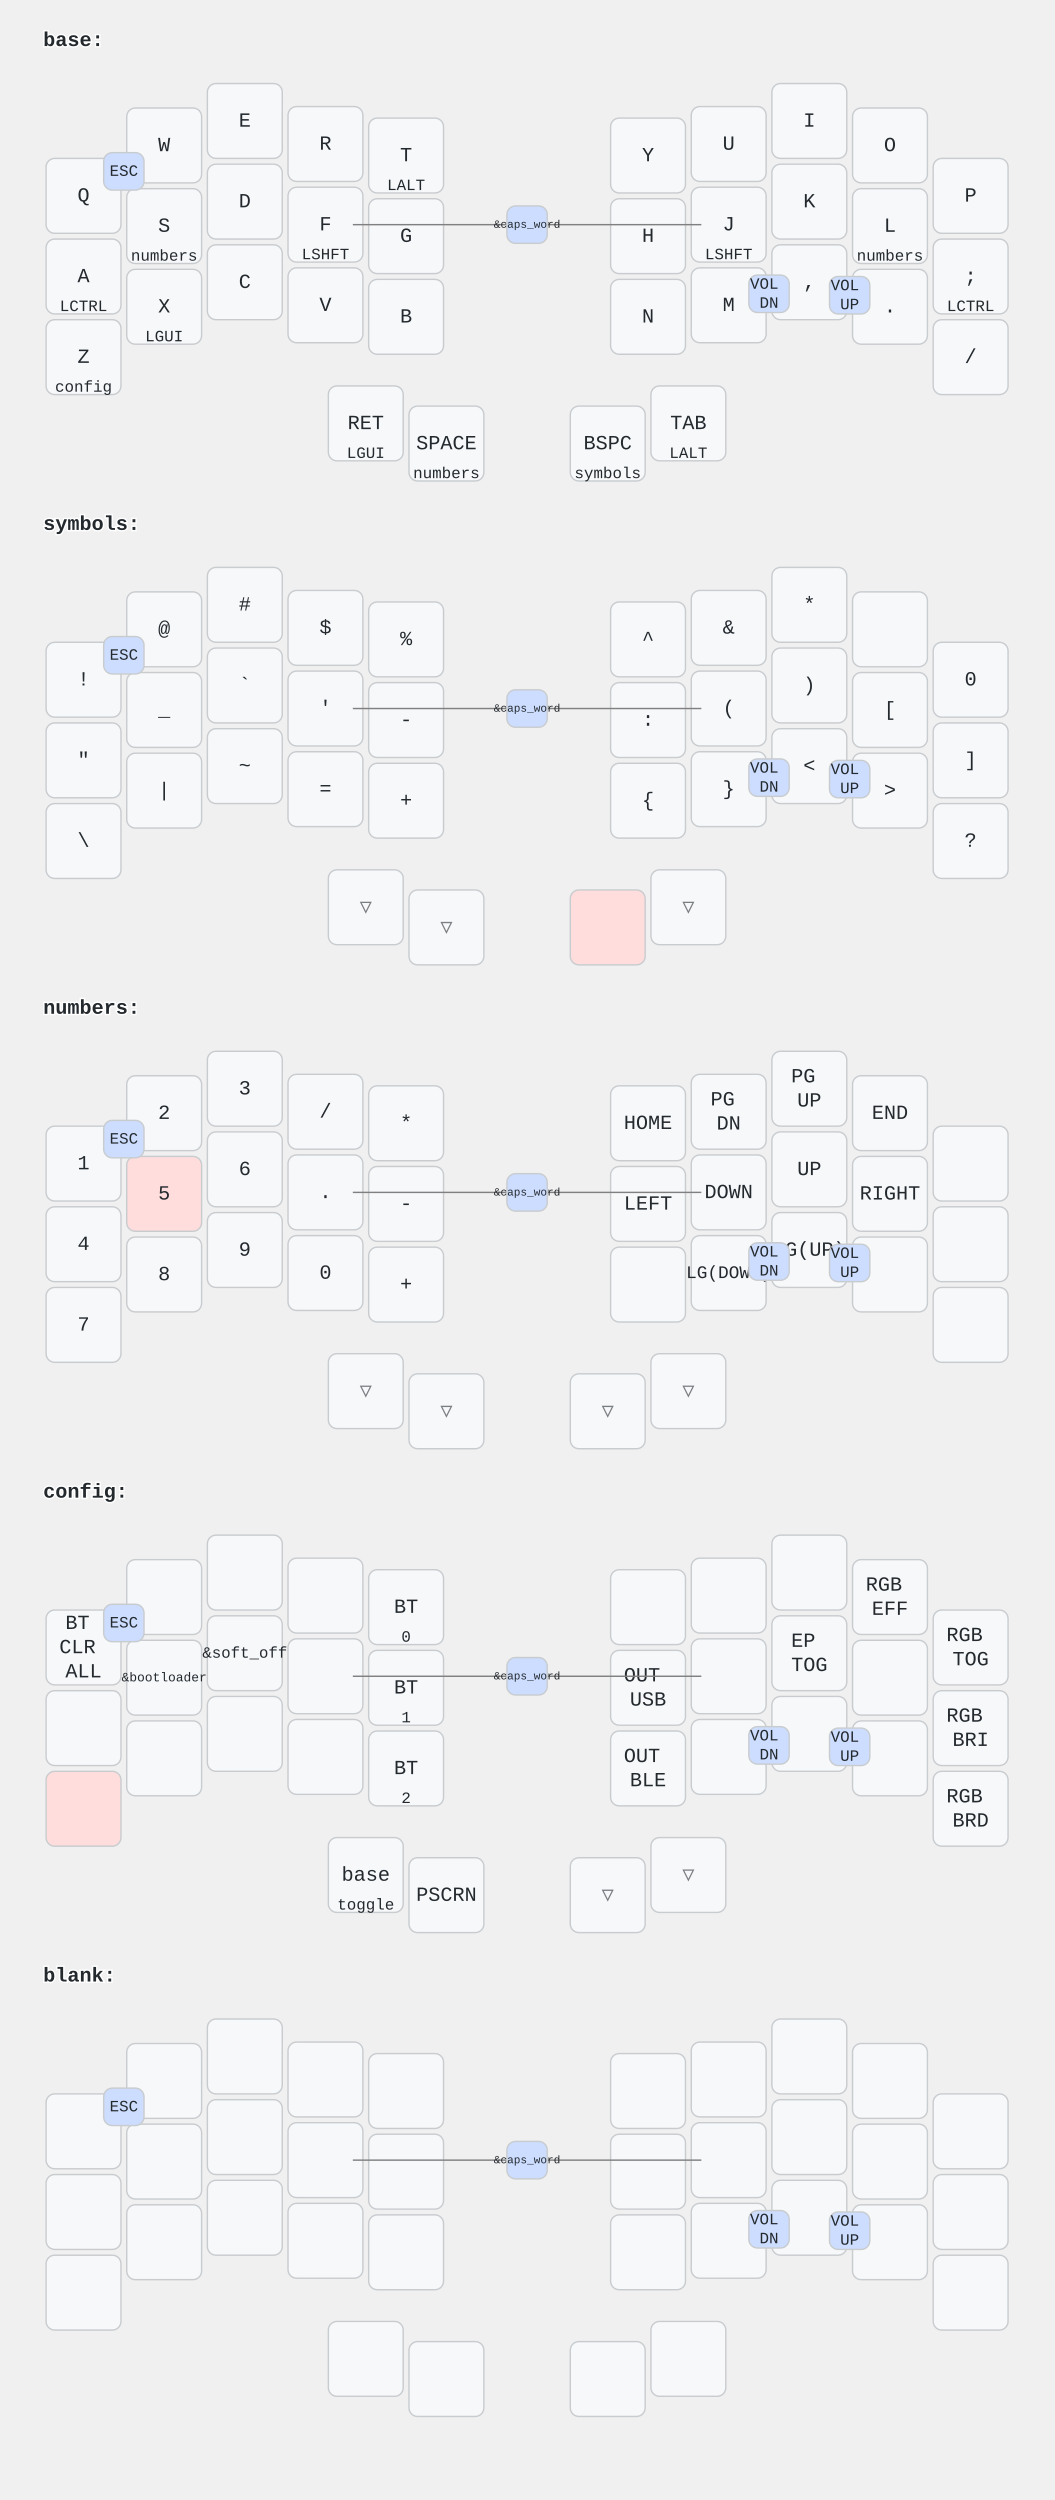
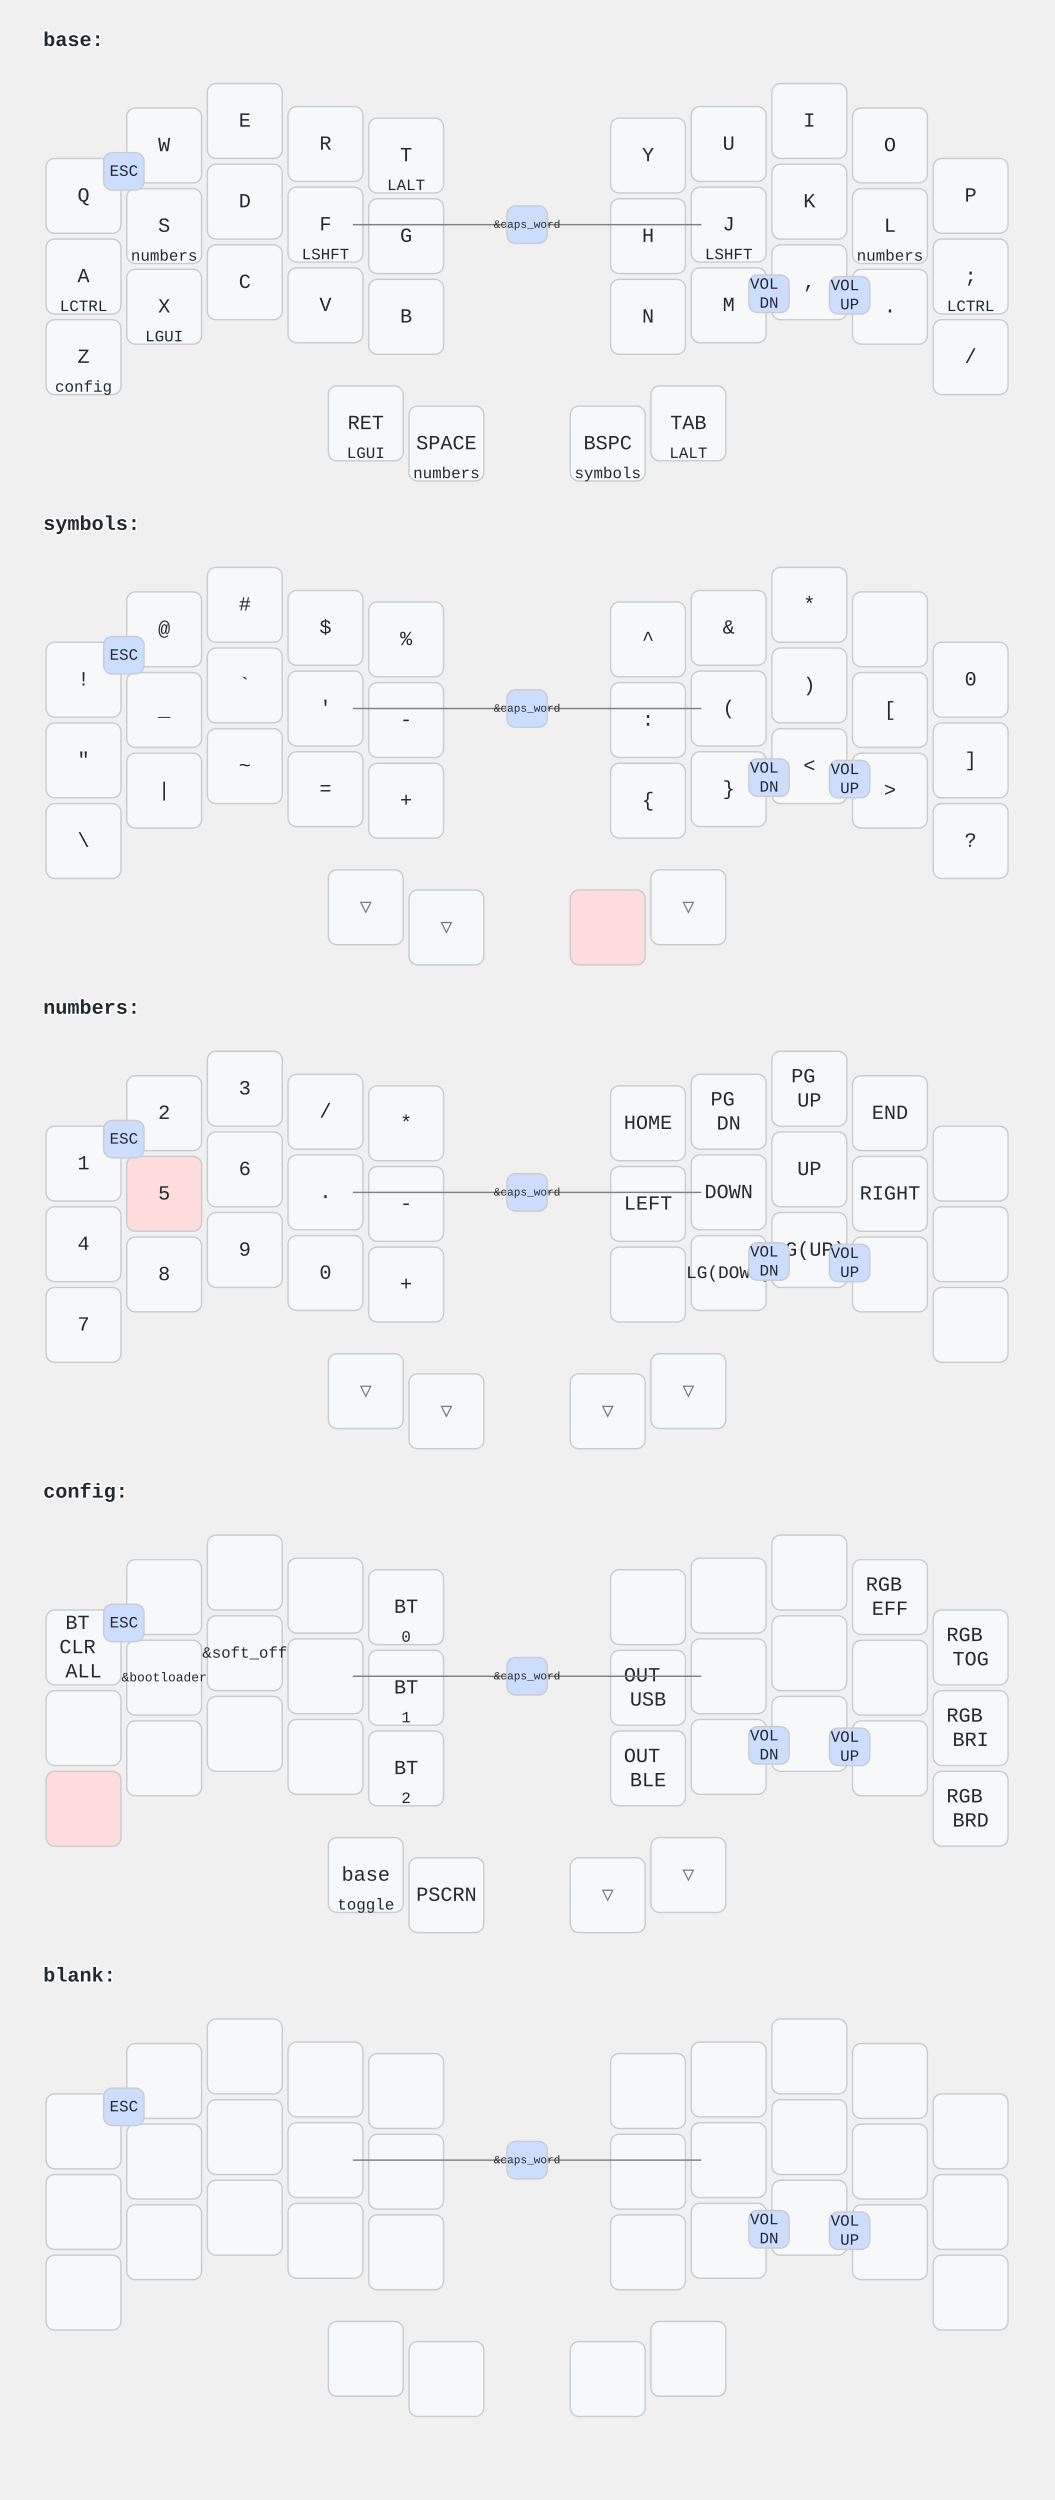
<svg xmlns="http://www.w3.org/2000/svg" width="732" height="1736" viewBox="0 0 732 1736" class="keymap">
  <style>/* inherit to force styles through use tags */
svg path {
    fill: inherit;
}

/* font and background color specifications */
svg.keymap {
    font-family: SFMono-Regular,Consolas,Liberation Mono,Menlo,monospace;
    font-size: 14px;
    font-kerning: normal;
    text-rendering: optimizeLegibility;
    fill: #24292e;
}

/* default key styling */
rect.key {
    fill: #f6f8fa;
}

rect.key, rect.combo {
    stroke: #c9cccf;
    stroke-width: 1;
}

/* default key side styling, only used is draw_key_sides is set */
rect.side {
    filter: brightness(90%);
}

/* color accent for combo boxes */
rect.combo, rect.combo-separate {
    fill: #cdf;
}

/* color accent for held keys */
rect.held, rect.combo.held {
    fill: #fdd;
}

/* color accent for ghost (optional) keys */
rect.ghost, rect.combo.ghost {
    stroke-dasharray: 4, 4;
    stroke-width: 2;
}

text {
    text-anchor: middle;
    dominant-baseline: middle;
}

/* styling for layer labels */
text.label {
    font-weight: bold;
    text-anchor: start;
    stroke: white;
    stroke-width: 2;
    paint-order: stroke;
}

/* styling for combo tap, and key hold/shifted label text */
text.combo, text.hold, text.shifted {
    font-size: 11px;
}

text.hold {
    text-anchor: middle;
    dominant-baseline: auto;
}

text.shifted {
    text-anchor: middle;
    dominant-baseline: hanging;
}

/* styling for hold/shifted label text in combo box */
text.combo.hold, text.combo.shifted {
    font-size: 8px;
}

/* lighter symbol for transparent keys */
text.trans {
    fill: #7b7e81;
}

/* styling for combo dendrons */
path.combo {
    stroke-width: 1;
    stroke: gray;
    fill: none;
}

/* Start Tabler Icons Cleanup */
/* cannot use height/width with glyphs */
.icon-tabler &gt; path {
    fill: inherit;
    stroke: inherit;
    stroke-width: 2;
}
/* hide tabler's default box */
.icon-tabler &gt; path[stroke="none"][fill="none"] {
    visibility: hidden;
}
/* End Tabler Icons Cleanup */
</style>
  <g transform="translate(30, 0)" class="layer-base">
    <text x="0" y="28" class="label">base:</text>
    <g transform="translate(0, 56)">
      <g transform="translate(28, 80)" class="key keypos-0">
        <rect rx="6" ry="6" x="-26" y="-26" width="52" height="52" class="key" />
        <text x="0" y="0" class="key tap">Q</text>
      </g>
      <g transform="translate(84, 45)" class="key keypos-1">
        <rect rx="6" ry="6" x="-26" y="-26" width="52" height="52" class="key" />
        <text x="0" y="0" class="key tap">W</text>
      </g>
      <g transform="translate(140, 28)" class="key keypos-2">
        <rect rx="6" ry="6" x="-26" y="-26" width="52" height="52" class="key" />
        <text x="0" y="0" class="key tap">E</text>
      </g>
      <g transform="translate(196, 44)" class="key keypos-3">
        <rect rx="6" ry="6" x="-26" y="-26" width="52" height="52" class="key" />
        <text x="0" y="0" class="key tap">R</text>
      </g>
      <g transform="translate(252, 52)" class="key keypos-4">
        <rect rx="6" ry="6" x="-26" y="-26" width="52" height="52" class="key" />
        <text x="0" y="0" class="key tap">T</text>
        <text x="0" y="24" class="key hold">LALT</text>
      </g>
      <g transform="translate(420, 52)" class="key keypos-5">
        <rect rx="6" ry="6" x="-26" y="-26" width="52" height="52" class="key" />
        <text x="0" y="0" class="key tap">Y</text>
      </g>
      <g transform="translate(476, 44)" class="key keypos-6">
        <rect rx="6" ry="6" x="-26" y="-26" width="52" height="52" class="key" />
        <text x="0" y="0" class="key tap">U</text>
      </g>
      <g transform="translate(532, 28)" class="key keypos-7">
        <rect rx="6" ry="6" x="-26" y="-26" width="52" height="52" class="key" />
        <text x="0" y="0" class="key tap">I</text>
      </g>
      <g transform="translate(588, 45)" class="key keypos-8">
        <rect rx="6" ry="6" x="-26" y="-26" width="52" height="52" class="key" />
        <text x="0" y="0" class="key tap">O</text>
      </g>
      <g transform="translate(644, 80)" class="key keypos-9">
        <rect rx="6" ry="6" x="-26" y="-26" width="52" height="52" class="key" />
        <text x="0" y="0" class="key tap">P</text>
      </g>
      <g transform="translate(28, 136)" class="key keypos-10">
        <rect rx="6" ry="6" x="-26" y="-26" width="52" height="52" class="key" />
        <text x="0" y="0" class="key tap">A</text>
        <text x="0" y="24" class="key hold">LCTRL</text>
      </g>
      <g transform="translate(84, 101)" class="key keypos-11">
        <rect rx="6" ry="6" x="-26" y="-26" width="52" height="52" class="key" />
        <text x="0" y="0" class="key tap">S</text>
        <text x="0" y="24" class="key hold">numbers</text>
      </g>
      <g transform="translate(140, 84)" class="key keypos-12">
        <rect rx="6" ry="6" x="-26" y="-26" width="52" height="52" class="key" />
        <text x="0" y="0" class="key tap">D</text>
      </g>
      <g transform="translate(196, 100)" class="key keypos-13">
        <rect rx="6" ry="6" x="-26" y="-26" width="52" height="52" class="key" />
        <text x="0" y="0" class="key tap">F</text>
        <text x="0" y="24" class="key hold">LSHFT</text>
      </g>
      <g transform="translate(252, 108)" class="key keypos-14">
        <rect rx="6" ry="6" x="-26" y="-26" width="52" height="52" class="key" />
        <text x="0" y="0" class="key tap">G</text>
      </g>
      <g transform="translate(420, 108)" class="key keypos-15">
        <rect rx="6" ry="6" x="-26" y="-26" width="52" height="52" class="key" />
        <text x="0" y="0" class="key tap">H</text>
      </g>
      <g transform="translate(476, 100)" class="key keypos-16">
        <rect rx="6" ry="6" x="-26" y="-26" width="52" height="52" class="key" />
        <text x="0" y="0" class="key tap">J</text>
        <text x="0" y="24" class="key hold">LSHFT</text>
      </g>
      <g transform="translate(532, 84)" class="key keypos-17">
        <rect rx="6" ry="6" x="-26" y="-26" width="52" height="52" class="key" />
        <text x="0" y="0" class="key tap">K</text>
      </g>
      <g transform="translate(588, 101)" class="key keypos-18">
        <rect rx="6" ry="6" x="-26" y="-26" width="52" height="52" class="key" />
        <text x="0" y="0" class="key tap">L</text>
        <text x="0" y="24" class="key hold">numbers</text>
      </g>
      <g transform="translate(644, 136)" class="key keypos-19">
        <rect rx="6" ry="6" x="-26" y="-26" width="52" height="52" class="key" />
        <text x="0" y="0" class="key tap">;</text>
        <text x="0" y="24" class="key hold">LCTRL</text>
      </g>
      <g transform="translate(28, 192)" class="key keypos-20">
        <rect rx="6" ry="6" x="-26" y="-26" width="52" height="52" class="key" />
        <text x="0" y="0" class="key tap">Z</text>
        <text x="0" y="24" class="key hold">config</text>
      </g>
      <g transform="translate(84, 157)" class="key keypos-21">
        <rect rx="6" ry="6" x="-26" y="-26" width="52" height="52" class="key" />
        <text x="0" y="0" class="key tap">X</text>
        <text x="0" y="24" class="key hold">LGUI</text>
      </g>
      <g transform="translate(140, 140)" class="key keypos-22">
        <rect rx="6" ry="6" x="-26" y="-26" width="52" height="52" class="key" />
        <text x="0" y="0" class="key tap">C</text>
      </g>
      <g transform="translate(196, 156)" class="key keypos-23">
        <rect rx="6" ry="6" x="-26" y="-26" width="52" height="52" class="key" />
        <text x="0" y="0" class="key tap">V</text>
      </g>
      <g transform="translate(252, 164)" class="key keypos-24">
        <rect rx="6" ry="6" x="-26" y="-26" width="52" height="52" class="key" />
        <text x="0" y="0" class="key tap">B</text>
      </g>
      <g transform="translate(420, 164)" class="key keypos-25">
        <rect rx="6" ry="6" x="-26" y="-26" width="52" height="52" class="key" />
        <text x="0" y="0" class="key tap">N</text>
      </g>
      <g transform="translate(476, 156)" class="key keypos-26">
        <rect rx="6" ry="6" x="-26" y="-26" width="52" height="52" class="key" />
        <text x="0" y="0" class="key tap">M</text>
      </g>
      <g transform="translate(532, 140)" class="key keypos-27">
        <rect rx="6" ry="6" x="-26" y="-26" width="52" height="52" class="key" />
        <text x="0" y="0" class="key tap">,</text>
      </g>
      <g transform="translate(588, 157)" class="key keypos-28">
        <rect rx="6" ry="6" x="-26" y="-26" width="52" height="52" class="key" />
        <text x="0" y="0" class="key tap">.</text>
      </g>
      <g transform="translate(644, 192)" class="key keypos-29">
        <rect rx="6" ry="6" x="-26" y="-26" width="52" height="52" class="key" />
        <text x="0" y="0" class="key tap">/</text>
      </g>
      <g transform="translate(224, 238)" class="key keypos-30">
        <rect rx="6" ry="6" x="-26" y="-26" width="52" height="52" class="key" />
        <text x="0" y="0" class="key tap">RET</text>
        <text x="0" y="24" class="key hold">LGUI</text>
      </g>
      <g transform="translate(280, 252)" class="key keypos-31">
        <rect rx="6" ry="6" x="-26" y="-26" width="52" height="52" class="key" />
        <text x="0" y="0" class="key tap">SPACE</text>
        <text x="0" y="24" class="key hold">numbers</text>
      </g>
      <g transform="translate(392, 252)" class="key keypos-32">
        <rect rx="6" ry="6" x="-26" y="-26" width="52" height="52" class="key" />
        <text x="0" y="0" class="key tap">BSPC</text>
        <text x="0" y="24" class="key hold">symbols</text>
      </g>
      <g transform="translate(448, 238)" class="key keypos-33">
        <rect rx="6" ry="6" x="-26" y="-26" width="52" height="52" class="key" />
        <text x="0" y="0" class="key tap">TAB</text>
        <text x="0" y="24" class="key hold">LALT</text>
      </g>
      <g class="combo combopos-0">
        <rect rx="6" ry="6" x="42" y="50" width="28" height="26" class="combo" />
        <text x="56" y="63" class="combo tap">ESC</text>
      </g>
      <g class="combo combopos-1">
        <rect rx="6" ry="6" x="490" y="135" width="28" height="26" class="combo" />
        <text x="504" y="148" class="combo tap">
          <tspan x="504" dy="-0.6em">VOL</tspan>
          <tspan x="504" dy="1.2em">DN</tspan>
        </text>
      </g>
      <g class="combo combopos-2">
        <rect rx="6" ry="6" x="546" y="136" width="28" height="26" class="combo" />
        <text x="560" y="149" class="combo tap">
          <tspan x="560" dy="-0.6em">VOL</tspan>
          <tspan x="560" dy="1.2em">UP</tspan>
        </text>
      </g>
      <g class="combo combopos-3">
        <path d="M336,100 l-121,0" class="combo" />
        <path d="M336,100 l121,0" class="combo" />
        <rect rx="6" ry="6" x="322" y="87" width="28" height="26" class="combo" />
        <text x="336" y="100" class="combo tap">
          <tspan style="font-size: 70%">&amp;caps_word</tspan>
        </text>
      </g>
    </g>
  </g>
  <g transform="translate(30, 336)" class="layer-symbols">
    <text x="0" y="28" class="label">symbols:</text>
    <g transform="translate(0, 56)">
      <g transform="translate(28, 80)" class="key keypos-0">
        <rect rx="6" ry="6" x="-26" y="-26" width="52" height="52" class="key" />
        <text x="0" y="0" class="key tap">!</text>
      </g>
      <g transform="translate(84, 45)" class="key keypos-1">
        <rect rx="6" ry="6" x="-26" y="-26" width="52" height="52" class="key" />
        <text x="0" y="0" class="key tap">@</text>
      </g>
      <g transform="translate(140, 28)" class="key keypos-2">
        <rect rx="6" ry="6" x="-26" y="-26" width="52" height="52" class="key" />
        <text x="0" y="0" class="key tap">#</text>
      </g>
      <g transform="translate(196, 44)" class="key keypos-3">
        <rect rx="6" ry="6" x="-26" y="-26" width="52" height="52" class="key" />
        <text x="0" y="0" class="key tap">$</text>
      </g>
      <g transform="translate(252, 52)" class="key keypos-4">
        <rect rx="6" ry="6" x="-26" y="-26" width="52" height="52" class="key" />
        <text x="0" y="0" class="key tap">%</text>
      </g>
      <g transform="translate(420, 52)" class="key keypos-5">
        <rect rx="6" ry="6" x="-26" y="-26" width="52" height="52" class="key" />
        <text x="0" y="0" class="key tap">^</text>
      </g>
      <g transform="translate(476, 44)" class="key keypos-6">
        <rect rx="6" ry="6" x="-26" y="-26" width="52" height="52" class="key" />
        <text x="0" y="0" class="key tap">&amp;</text>
      </g>
      <g transform="translate(532, 28)" class="key keypos-7">
        <rect rx="6" ry="6" x="-26" y="-26" width="52" height="52" class="key" />
        <text x="0" y="0" class="key tap">*</text>
      </g>
      <g transform="translate(588, 45)" class="key keypos-8">
        <rect rx="6" ry="6" x="-26" y="-26" width="52" height="52" class="key" />
      </g>
      <g transform="translate(644, 80)" class="key keypos-9">
        <rect rx="6" ry="6" x="-26" y="-26" width="52" height="52" class="key" />
        <text x="0" y="0" class="key tap">0</text>
      </g>
      <g transform="translate(28, 136)" class="key keypos-10">
        <rect rx="6" ry="6" x="-26" y="-26" width="52" height="52" class="key" />
        <text x="0" y="0" class="key tap">"</text>
      </g>
      <g transform="translate(84, 101)" class="key keypos-11">
        <rect rx="6" ry="6" x="-26" y="-26" width="52" height="52" class="key" />
        <text x="0" y="0" class="key tap">_</text>
      </g>
      <g transform="translate(140, 84)" class="key keypos-12">
        <rect rx="6" ry="6" x="-26" y="-26" width="52" height="52" class="key" />
        <text x="0" y="0" class="key tap">`</text>
      </g>
      <g transform="translate(196, 100)" class="key keypos-13">
        <rect rx="6" ry="6" x="-26" y="-26" width="52" height="52" class="key" />
        <text x="0" y="0" class="key tap">'</text>
      </g>
      <g transform="translate(252, 108)" class="key keypos-14">
        <rect rx="6" ry="6" x="-26" y="-26" width="52" height="52" class="key" />
        <text x="0" y="0" class="key tap">-</text>
      </g>
      <g transform="translate(420, 108)" class="key keypos-15">
        <rect rx="6" ry="6" x="-26" y="-26" width="52" height="52" class="key" />
        <text x="0" y="0" class="key tap">:</text>
      </g>
      <g transform="translate(476, 100)" class="key keypos-16">
        <rect rx="6" ry="6" x="-26" y="-26" width="52" height="52" class="key" />
        <text x="0" y="0" class="key tap">(</text>
      </g>
      <g transform="translate(532, 84)" class="key keypos-17">
        <rect rx="6" ry="6" x="-26" y="-26" width="52" height="52" class="key" />
        <text x="0" y="0" class="key tap">)</text>
      </g>
      <g transform="translate(588, 101)" class="key keypos-18">
        <rect rx="6" ry="6" x="-26" y="-26" width="52" height="52" class="key" />
        <text x="0" y="0" class="key tap">[</text>
      </g>
      <g transform="translate(644, 136)" class="key keypos-19">
        <rect rx="6" ry="6" x="-26" y="-26" width="52" height="52" class="key" />
        <text x="0" y="0" class="key tap">]</text>
      </g>
      <g transform="translate(28, 192)" class="key keypos-20">
        <rect rx="6" ry="6" x="-26" y="-26" width="52" height="52" class="key" />
        <text x="0" y="0" class="key tap">\</text>
      </g>
      <g transform="translate(84, 157)" class="key keypos-21">
        <rect rx="6" ry="6" x="-26" y="-26" width="52" height="52" class="key" />
        <text x="0" y="0" class="key tap">|</text>
      </g>
      <g transform="translate(140, 140)" class="key keypos-22">
        <rect rx="6" ry="6" x="-26" y="-26" width="52" height="52" class="key" />
        <text x="0" y="0" class="key tap">~</text>
      </g>
      <g transform="translate(196, 156)" class="key keypos-23">
        <rect rx="6" ry="6" x="-26" y="-26" width="52" height="52" class="key" />
        <text x="0" y="0" class="key tap">=</text>
      </g>
      <g transform="translate(252, 164)" class="key keypos-24">
        <rect rx="6" ry="6" x="-26" y="-26" width="52" height="52" class="key" />
        <text x="0" y="0" class="key tap">+</text>
      </g>
      <g transform="translate(420, 164)" class="key keypos-25">
        <rect rx="6" ry="6" x="-26" y="-26" width="52" height="52" class="key" />
        <text x="0" y="0" class="key tap">{</text>
      </g>
      <g transform="translate(476, 156)" class="key keypos-26">
        <rect rx="6" ry="6" x="-26" y="-26" width="52" height="52" class="key" />
        <text x="0" y="0" class="key tap">}</text>
      </g>
      <g transform="translate(532, 140)" class="key keypos-27">
        <rect rx="6" ry="6" x="-26" y="-26" width="52" height="52" class="key" />
        <text x="0" y="0" class="key tap">&lt;</text>
      </g>
      <g transform="translate(588, 157)" class="key keypos-28">
        <rect rx="6" ry="6" x="-26" y="-26" width="52" height="52" class="key" />
        <text x="0" y="0" class="key tap">&gt;</text>
      </g>
      <g transform="translate(644, 192)" class="key keypos-29">
        <rect rx="6" ry="6" x="-26" y="-26" width="52" height="52" class="key" />
        <text x="0" y="0" class="key tap">?</text>
      </g>
      <g transform="translate(224, 238)" class="key trans keypos-30">
        <rect rx="6" ry="6" x="-26" y="-26" width="52" height="52" class="key trans" />
        <text x="0" y="0" class="key trans tap">▽</text>
      </g>
      <g transform="translate(280, 252)" class="key trans keypos-31">
        <rect rx="6" ry="6" x="-26" y="-26" width="52" height="52" class="key trans" />
        <text x="0" y="0" class="key trans tap">▽</text>
      </g>
      <g transform="translate(392, 252)" class="key held keypos-32">
        <rect rx="6" ry="6" x="-26" y="-26" width="52" height="52" class="key held" />
      </g>
      <g transform="translate(448, 238)" class="key trans keypos-33">
        <rect rx="6" ry="6" x="-26" y="-26" width="52" height="52" class="key trans" />
        <text x="0" y="0" class="key trans tap">▽</text>
      </g>
      <g class="combo combopos-0">
        <rect rx="6" ry="6" x="42" y="50" width="28" height="26" class="combo" />
        <text x="56" y="63" class="combo tap">ESC</text>
      </g>
      <g class="combo combopos-1">
        <rect rx="6" ry="6" x="490" y="135" width="28" height="26" class="combo" />
        <text x="504" y="148" class="combo tap">
          <tspan x="504" dy="-0.6em">VOL</tspan>
          <tspan x="504" dy="1.2em">DN</tspan>
        </text>
      </g>
      <g class="combo combopos-2">
        <rect rx="6" ry="6" x="546" y="136" width="28" height="26" class="combo" />
        <text x="560" y="149" class="combo tap">
          <tspan x="560" dy="-0.6em">VOL</tspan>
          <tspan x="560" dy="1.2em">UP</tspan>
        </text>
      </g>
      <g class="combo combopos-3">
        <path d="M336,100 l-121,0" class="combo" />
        <path d="M336,100 l121,0" class="combo" />
        <rect rx="6" ry="6" x="322" y="87" width="28" height="26" class="combo" />
        <text x="336" y="100" class="combo tap">
          <tspan style="font-size: 70%">&amp;caps_word</tspan>
        </text>
      </g>
    </g>
  </g>
  <g transform="translate(30, 672)" class="layer-numbers">
    <text x="0" y="28" class="label">numbers:</text>
    <g transform="translate(0, 56)">
      <g transform="translate(28, 80)" class="key keypos-0">
        <rect rx="6" ry="6" x="-26" y="-26" width="52" height="52" class="key" />
        <text x="0" y="0" class="key tap">1</text>
      </g>
      <g transform="translate(84, 45)" class="key keypos-1">
        <rect rx="6" ry="6" x="-26" y="-26" width="52" height="52" class="key" />
        <text x="0" y="0" class="key tap">2</text>
      </g>
      <g transform="translate(140, 28)" class="key keypos-2">
        <rect rx="6" ry="6" x="-26" y="-26" width="52" height="52" class="key" />
        <text x="0" y="0" class="key tap">3</text>
      </g>
      <g transform="translate(196, 44)" class="key keypos-3">
        <rect rx="6" ry="6" x="-26" y="-26" width="52" height="52" class="key" />
        <text x="0" y="0" class="key tap">/</text>
      </g>
      <g transform="translate(252, 52)" class="key keypos-4">
        <rect rx="6" ry="6" x="-26" y="-26" width="52" height="52" class="key" />
        <text x="0" y="0" class="key tap">*</text>
      </g>
      <g transform="translate(420, 52)" class="key keypos-5">
        <rect rx="6" ry="6" x="-26" y="-26" width="52" height="52" class="key" />
        <text x="0" y="0" class="key tap">HOME</text>
      </g>
      <g transform="translate(476, 44)" class="key keypos-6">
        <rect rx="6" ry="6" x="-26" y="-26" width="52" height="52" class="key" />
        <text x="0" y="0" class="key tap">
          <tspan x="0" dy="-0.6em">PG</tspan>
          <tspan x="0" dy="1.2em">DN</tspan>
        </text>
      </g>
      <g transform="translate(532, 28)" class="key keypos-7">
        <rect rx="6" ry="6" x="-26" y="-26" width="52" height="52" class="key" />
        <text x="0" y="0" class="key tap">
          <tspan x="0" dy="-0.6em">PG</tspan>
          <tspan x="0" dy="1.2em">UP</tspan>
        </text>
      </g>
      <g transform="translate(588, 45)" class="key keypos-8">
        <rect rx="6" ry="6" x="-26" y="-26" width="52" height="52" class="key" />
        <text x="0" y="0" class="key tap">END</text>
      </g>
      <g transform="translate(644, 80)" class="key keypos-9">
        <rect rx="6" ry="6" x="-26" y="-26" width="52" height="52" class="key" />
      </g>
      <g transform="translate(28, 136)" class="key keypos-10">
        <rect rx="6" ry="6" x="-26" y="-26" width="52" height="52" class="key" />
        <text x="0" y="0" class="key tap">4</text>
      </g>
      <g transform="translate(84, 101)" class="key held keypos-11">
        <rect rx="6" ry="6" x="-26" y="-26" width="52" height="52" class="key held" />
        <text x="0" y="0" class="key held tap">5</text>
      </g>
      <g transform="translate(140, 84)" class="key keypos-12">
        <rect rx="6" ry="6" x="-26" y="-26" width="52" height="52" class="key" />
        <text x="0" y="0" class="key tap">6</text>
      </g>
      <g transform="translate(196, 100)" class="key keypos-13">
        <rect rx="6" ry="6" x="-26" y="-26" width="52" height="52" class="key" />
        <text x="0" y="0" class="key tap">.</text>
      </g>
      <g transform="translate(252, 108)" class="key keypos-14">
        <rect rx="6" ry="6" x="-26" y="-26" width="52" height="52" class="key" />
        <text x="0" y="0" class="key tap">-</text>
      </g>
      <g transform="translate(420, 108)" class="key keypos-15">
        <rect rx="6" ry="6" x="-26" y="-26" width="52" height="52" class="key" />
        <text x="0" y="0" class="key tap">LEFT</text>
      </g>
      <g transform="translate(476, 100)" class="key keypos-16">
        <rect rx="6" ry="6" x="-26" y="-26" width="52" height="52" class="key" />
        <text x="0" y="0" class="key tap">DOWN</text>
      </g>
      <g transform="translate(532, 84)" class="key keypos-17">
        <rect rx="6" ry="6" x="-26" y="-26" width="52" height="52" class="key" />
        <text x="0" y="0" class="key tap">UP</text>
      </g>
      <g transform="translate(588, 101)" class="key keypos-18">
        <rect rx="6" ry="6" x="-26" y="-26" width="52" height="52" class="key" />
        <text x="0" y="0" class="key tap">RIGHT</text>
      </g>
      <g transform="translate(644, 136)" class="key keypos-19">
        <rect rx="6" ry="6" x="-26" y="-26" width="52" height="52" class="key" />
      </g>
      <g transform="translate(28, 192)" class="key keypos-20">
        <rect rx="6" ry="6" x="-26" y="-26" width="52" height="52" class="key" />
        <text x="0" y="0" class="key tap">7</text>
      </g>
      <g transform="translate(84, 157)" class="key keypos-21">
        <rect rx="6" ry="6" x="-26" y="-26" width="52" height="52" class="key" />
        <text x="0" y="0" class="key tap">8</text>
      </g>
      <g transform="translate(140, 140)" class="key keypos-22">
        <rect rx="6" ry="6" x="-26" y="-26" width="52" height="52" class="key" />
        <text x="0" y="0" class="key tap">9</text>
      </g>
      <g transform="translate(196, 156)" class="key keypos-23">
        <rect rx="6" ry="6" x="-26" y="-26" width="52" height="52" class="key" />
        <text x="0" y="0" class="key tap">0</text>
      </g>
      <g transform="translate(252, 164)" class="key keypos-24">
        <rect rx="6" ry="6" x="-26" y="-26" width="52" height="52" class="key" />
        <text x="0" y="0" class="key tap">+</text>
      </g>
      <g transform="translate(420, 164)" class="key keypos-25">
        <rect rx="6" ry="6" x="-26" y="-26" width="52" height="52" class="key" />
      </g>
      <g transform="translate(476, 156)" class="key keypos-26">
        <rect rx="6" ry="6" x="-26" y="-26" width="52" height="52" class="key" />
        <text x="0" y="0" class="key tap">
          <tspan style="font-size: 88%">LG(DOWN)</tspan>
        </text>
      </g>
      <g transform="translate(532, 140)" class="key keypos-27">
        <rect rx="6" ry="6" x="-26" y="-26" width="52" height="52" class="key" />
        <text x="0" y="0" class="key tap">LG(UP)</text>
      </g>
      <g transform="translate(588, 157)" class="key keypos-28">
        <rect rx="6" ry="6" x="-26" y="-26" width="52" height="52" class="key" />
      </g>
      <g transform="translate(644, 192)" class="key keypos-29">
        <rect rx="6" ry="6" x="-26" y="-26" width="52" height="52" class="key" />
      </g>
      <g transform="translate(224, 238)" class="key trans keypos-30">
        <rect rx="6" ry="6" x="-26" y="-26" width="52" height="52" class="key trans" />
        <text x="0" y="0" class="key trans tap">▽</text>
      </g>
      <g transform="translate(280, 252)" class="key trans keypos-31">
        <rect rx="6" ry="6" x="-26" y="-26" width="52" height="52" class="key trans" />
        <text x="0" y="0" class="key trans tap">▽</text>
      </g>
      <g transform="translate(392, 252)" class="key trans keypos-32">
        <rect rx="6" ry="6" x="-26" y="-26" width="52" height="52" class="key trans" />
        <text x="0" y="0" class="key trans tap">▽</text>
      </g>
      <g transform="translate(448, 238)" class="key trans keypos-33">
        <rect rx="6" ry="6" x="-26" y="-26" width="52" height="52" class="key trans" />
        <text x="0" y="0" class="key trans tap">▽</text>
      </g>
      <g class="combo combopos-0">
        <rect rx="6" ry="6" x="42" y="50" width="28" height="26" class="combo" />
        <text x="56" y="63" class="combo tap">ESC</text>
      </g>
      <g class="combo combopos-1">
        <rect rx="6" ry="6" x="490" y="135" width="28" height="26" class="combo" />
        <text x="504" y="148" class="combo tap">
          <tspan x="504" dy="-0.6em">VOL</tspan>
          <tspan x="504" dy="1.2em">DN</tspan>
        </text>
      </g>
      <g class="combo combopos-2">
        <rect rx="6" ry="6" x="546" y="136" width="28" height="26" class="combo" />
        <text x="560" y="149" class="combo tap">
          <tspan x="560" dy="-0.6em">VOL</tspan>
          <tspan x="560" dy="1.2em">UP</tspan>
        </text>
      </g>
      <g class="combo combopos-3">
        <path d="M336,100 l-121,0" class="combo" />
        <path d="M336,100 l121,0" class="combo" />
        <rect rx="6" ry="6" x="322" y="87" width="28" height="26" class="combo" />
        <text x="336" y="100" class="combo tap">
          <tspan style="font-size: 70%">&amp;caps_word</tspan>
        </text>
      </g>
    </g>
  </g>
  <g transform="translate(30, 1008)" class="layer-config">
    <text x="0" y="28" class="label">config:</text>
    <g transform="translate(0, 56)">
      <g transform="translate(28, 80)" class="key keypos-0">
        <rect rx="6" ry="6" x="-26" y="-26" width="52" height="52" class="key" />
        <text x="0" y="0" class="key tap">
          <tspan x="0" dy="-1.2em">BT</tspan>
          <tspan x="0" dy="1.2em">CLR</tspan>
          <tspan x="0" dy="1.2em">ALL</tspan>
        </text>
      </g>
      <g transform="translate(84, 45)" class="key keypos-1">
        <rect rx="6" ry="6" x="-26" y="-26" width="52" height="52" class="key" />
      </g>
      <g transform="translate(140, 28)" class="key keypos-2">
        <rect rx="6" ry="6" x="-26" y="-26" width="52" height="52" class="key" />
      </g>
      <g transform="translate(196, 44)" class="key keypos-3">
        <rect rx="6" ry="6" x="-26" y="-26" width="52" height="52" class="key" />
      </g>
      <g transform="translate(252, 52)" class="key keypos-4">
        <rect rx="6" ry="6" x="-26" y="-26" width="52" height="52" class="key" />
        <text x="0" y="0" class="key tap">BT</text>
        <text x="0" y="24" class="key hold">0</text>
      </g>
      <g transform="translate(420, 52)" class="key keypos-5">
        <rect rx="6" ry="6" x="-26" y="-26" width="52" height="52" class="key" />
      </g>
      <g transform="translate(476, 44)" class="key keypos-6">
        <rect rx="6" ry="6" x="-26" y="-26" width="52" height="52" class="key" />
      </g>
      <g transform="translate(532, 28)" class="key keypos-7">
        <rect rx="6" ry="6" x="-26" y="-26" width="52" height="52" class="key" />
      </g>
      <g transform="translate(588, 45)" class="key keypos-8">
        <rect rx="6" ry="6" x="-26" y="-26" width="52" height="52" class="key" />
        <text x="0" y="0" class="key tap">
          <tspan x="0" dy="-0.6em">RGB</tspan>
          <tspan x="0" dy="1.2em">EFF</tspan>
        </text>
      </g>
      <g transform="translate(644, 80)" class="key keypos-9">
        <rect rx="6" ry="6" x="-26" y="-26" width="52" height="52" class="key" />
        <text x="0" y="0" class="key tap">
          <tspan x="0" dy="-0.6em">RGB</tspan>
          <tspan x="0" dy="1.2em">TOG</tspan>
        </text>
      </g>
      <g transform="translate(28, 136)" class="key keypos-10">
        <rect rx="6" ry="6" x="-26" y="-26" width="52" height="52" class="key" />
      </g>
      <g transform="translate(84, 101)" class="key keypos-11">
        <rect rx="6" ry="6" x="-26" y="-26" width="52" height="52" class="key" />
        <text x="0" y="0" class="key tap">
          <tspan style="font-size: 64%">&amp;bootloader</tspan>
        </text>
      </g>
      <g transform="translate(140, 84)" class="key keypos-12">
        <rect rx="6" ry="6" x="-26" y="-26" width="52" height="52" class="key" />
        <text x="0" y="0" class="key tap">
          <tspan style="font-size: 78%">&amp;soft_off</tspan>
        </text>
      </g>
      <g transform="translate(196, 100)" class="key keypos-13">
        <rect rx="6" ry="6" x="-26" y="-26" width="52" height="52" class="key" />
      </g>
      <g transform="translate(252, 108)" class="key keypos-14">
        <rect rx="6" ry="6" x="-26" y="-26" width="52" height="52" class="key" />
        <text x="0" y="0" class="key tap">BT</text>
        <text x="0" y="24" class="key hold">1</text>
      </g>
      <g transform="translate(420, 108)" class="key keypos-15">
        <rect rx="6" ry="6" x="-26" y="-26" width="52" height="52" class="key" />
        <text x="0" y="0" class="key tap">
          <tspan x="0" dy="-0.6em">OUT</tspan>
          <tspan x="0" dy="1.2em">USB</tspan>
        </text>
      </g>
      <g transform="translate(476, 100)" class="key keypos-16">
        <rect rx="6" ry="6" x="-26" y="-26" width="52" height="52" class="key" />
      </g>
      <g transform="translate(532, 84)" class="key keypos-17">
        <rect rx="6" ry="6" x="-26" y="-26" width="52" height="52" class="key" />
-         <text x="0" y="0" class="key tap">
-           <tspan x="0" dy="-0.6em">EP</tspan>
-           <tspan x="0" dy="1.2em">TOG</tspan>
-         </text>
      </g>
      <g transform="translate(588, 101)" class="key keypos-18">
        <rect rx="6" ry="6" x="-26" y="-26" width="52" height="52" class="key" />
      </g>
      <g transform="translate(644, 136)" class="key keypos-19">
        <rect rx="6" ry="6" x="-26" y="-26" width="52" height="52" class="key" />
        <text x="0" y="0" class="key tap">
          <tspan x="0" dy="-0.6em">RGB</tspan>
          <tspan x="0" dy="1.2em">BRI</tspan>
        </text>
      </g>
      <g transform="translate(28, 192)" class="key held keypos-20">
        <rect rx="6" ry="6" x="-26" y="-26" width="52" height="52" class="key held" />
      </g>
      <g transform="translate(84, 157)" class="key keypos-21">
        <rect rx="6" ry="6" x="-26" y="-26" width="52" height="52" class="key" />
      </g>
      <g transform="translate(140, 140)" class="key keypos-22">
        <rect rx="6" ry="6" x="-26" y="-26" width="52" height="52" class="key" />
      </g>
      <g transform="translate(196, 156)" class="key keypos-23">
        <rect rx="6" ry="6" x="-26" y="-26" width="52" height="52" class="key" />
      </g>
      <g transform="translate(252, 164)" class="key keypos-24">
        <rect rx="6" ry="6" x="-26" y="-26" width="52" height="52" class="key" />
        <text x="0" y="0" class="key tap">BT</text>
        <text x="0" y="24" class="key hold">2</text>
      </g>
      <g transform="translate(420, 164)" class="key keypos-25">
        <rect rx="6" ry="6" x="-26" y="-26" width="52" height="52" class="key" />
        <text x="0" y="0" class="key tap">
          <tspan x="0" dy="-0.6em">OUT</tspan>
          <tspan x="0" dy="1.2em">BLE</tspan>
        </text>
      </g>
      <g transform="translate(476, 156)" class="key keypos-26">
        <rect rx="6" ry="6" x="-26" y="-26" width="52" height="52" class="key" />
      </g>
      <g transform="translate(532, 140)" class="key keypos-27">
        <rect rx="6" ry="6" x="-26" y="-26" width="52" height="52" class="key" />
      </g>
      <g transform="translate(588, 157)" class="key keypos-28">
        <rect rx="6" ry="6" x="-26" y="-26" width="52" height="52" class="key" />
      </g>
      <g transform="translate(644, 192)" class="key keypos-29">
        <rect rx="6" ry="6" x="-26" y="-26" width="52" height="52" class="key" />
        <text x="0" y="0" class="key tap">
          <tspan x="0" dy="-0.6em">RGB</tspan>
          <tspan x="0" dy="1.2em">BRD</tspan>
        </text>
      </g>
      <g transform="translate(224, 238)" class="key keypos-30">
        <rect rx="6" ry="6" x="-26" y="-26" width="52" height="52" class="key" />
        <text x="0" y="0" class="key tap">base</text>
        <text x="0" y="24" class="key hold">toggle</text>
      </g>
      <g transform="translate(280, 252)" class="key keypos-31">
        <rect rx="6" ry="6" x="-26" y="-26" width="52" height="52" class="key" />
        <text x="0" y="0" class="key tap">PSCRN</text>
      </g>
      <g transform="translate(392, 252)" class="key trans keypos-32">
        <rect rx="6" ry="6" x="-26" y="-26" width="52" height="52" class="key trans" />
        <text x="0" y="0" class="key trans tap">▽</text>
      </g>
      <g transform="translate(448, 238)" class="key trans keypos-33">
        <rect rx="6" ry="6" x="-26" y="-26" width="52" height="52" class="key trans" />
        <text x="0" y="0" class="key trans tap">▽</text>
      </g>
      <g class="combo combopos-0">
        <rect rx="6" ry="6" x="42" y="50" width="28" height="26" class="combo" />
        <text x="56" y="63" class="combo tap">ESC</text>
      </g>
      <g class="combo combopos-1">
        <rect rx="6" ry="6" x="490" y="135" width="28" height="26" class="combo" />
        <text x="504" y="148" class="combo tap">
          <tspan x="504" dy="-0.6em">VOL</tspan>
          <tspan x="504" dy="1.2em">DN</tspan>
        </text>
      </g>
      <g class="combo combopos-2">
        <rect rx="6" ry="6" x="546" y="136" width="28" height="26" class="combo" />
        <text x="560" y="149" class="combo tap">
          <tspan x="560" dy="-0.6em">VOL</tspan>
          <tspan x="560" dy="1.2em">UP</tspan>
        </text>
      </g>
      <g class="combo combopos-3">
        <path d="M336,100 l-121,0" class="combo" />
        <path d="M336,100 l121,0" class="combo" />
        <rect rx="6" ry="6" x="322" y="87" width="28" height="26" class="combo" />
        <text x="336" y="100" class="combo tap">
          <tspan style="font-size: 70%">&amp;caps_word</tspan>
        </text>
      </g>
    </g>
  </g>
  <g transform="translate(30, 1344)" class="layer-blank">
    <text x="0" y="28" class="label">blank:</text>
    <g transform="translate(0, 56)">
      <g transform="translate(28, 80)" class="key keypos-0">
        <rect rx="6" ry="6" x="-26" y="-26" width="52" height="52" class="key" />
      </g>
      <g transform="translate(84, 45)" class="key keypos-1">
        <rect rx="6" ry="6" x="-26" y="-26" width="52" height="52" class="key" />
      </g>
      <g transform="translate(140, 28)" class="key keypos-2">
        <rect rx="6" ry="6" x="-26" y="-26" width="52" height="52" class="key" />
      </g>
      <g transform="translate(196, 44)" class="key keypos-3">
        <rect rx="6" ry="6" x="-26" y="-26" width="52" height="52" class="key" />
      </g>
      <g transform="translate(252, 52)" class="key keypos-4">
        <rect rx="6" ry="6" x="-26" y="-26" width="52" height="52" class="key" />
      </g>
      <g transform="translate(420, 52)" class="key keypos-5">
        <rect rx="6" ry="6" x="-26" y="-26" width="52" height="52" class="key" />
      </g>
      <g transform="translate(476, 44)" class="key keypos-6">
        <rect rx="6" ry="6" x="-26" y="-26" width="52" height="52" class="key" />
      </g>
      <g transform="translate(532, 28)" class="key keypos-7">
        <rect rx="6" ry="6" x="-26" y="-26" width="52" height="52" class="key" />
      </g>
      <g transform="translate(588, 45)" class="key keypos-8">
        <rect rx="6" ry="6" x="-26" y="-26" width="52" height="52" class="key" />
      </g>
      <g transform="translate(644, 80)" class="key keypos-9">
        <rect rx="6" ry="6" x="-26" y="-26" width="52" height="52" class="key" />
      </g>
      <g transform="translate(28, 136)" class="key keypos-10">
        <rect rx="6" ry="6" x="-26" y="-26" width="52" height="52" class="key" />
      </g>
      <g transform="translate(84, 101)" class="key keypos-11">
        <rect rx="6" ry="6" x="-26" y="-26" width="52" height="52" class="key" />
      </g>
      <g transform="translate(140, 84)" class="key keypos-12">
        <rect rx="6" ry="6" x="-26" y="-26" width="52" height="52" class="key" />
      </g>
      <g transform="translate(196, 100)" class="key keypos-13">
        <rect rx="6" ry="6" x="-26" y="-26" width="52" height="52" class="key" />
      </g>
      <g transform="translate(252, 108)" class="key keypos-14">
        <rect rx="6" ry="6" x="-26" y="-26" width="52" height="52" class="key" />
      </g>
      <g transform="translate(420, 108)" class="key keypos-15">
        <rect rx="6" ry="6" x="-26" y="-26" width="52" height="52" class="key" />
      </g>
      <g transform="translate(476, 100)" class="key keypos-16">
        <rect rx="6" ry="6" x="-26" y="-26" width="52" height="52" class="key" />
      </g>
      <g transform="translate(532, 84)" class="key keypos-17">
        <rect rx="6" ry="6" x="-26" y="-26" width="52" height="52" class="key" />
      </g>
      <g transform="translate(588, 101)" class="key keypos-18">
        <rect rx="6" ry="6" x="-26" y="-26" width="52" height="52" class="key" />
      </g>
      <g transform="translate(644, 136)" class="key keypos-19">
        <rect rx="6" ry="6" x="-26" y="-26" width="52" height="52" class="key" />
      </g>
      <g transform="translate(28, 192)" class="key keypos-20">
        <rect rx="6" ry="6" x="-26" y="-26" width="52" height="52" class="key" />
      </g>
      <g transform="translate(84, 157)" class="key keypos-21">
        <rect rx="6" ry="6" x="-26" y="-26" width="52" height="52" class="key" />
      </g>
      <g transform="translate(140, 140)" class="key keypos-22">
        <rect rx="6" ry="6" x="-26" y="-26" width="52" height="52" class="key" />
      </g>
      <g transform="translate(196, 156)" class="key keypos-23">
        <rect rx="6" ry="6" x="-26" y="-26" width="52" height="52" class="key" />
      </g>
      <g transform="translate(252, 164)" class="key keypos-24">
        <rect rx="6" ry="6" x="-26" y="-26" width="52" height="52" class="key" />
      </g>
      <g transform="translate(420, 164)" class="key keypos-25">
        <rect rx="6" ry="6" x="-26" y="-26" width="52" height="52" class="key" />
      </g>
      <g transform="translate(476, 156)" class="key keypos-26">
        <rect rx="6" ry="6" x="-26" y="-26" width="52" height="52" class="key" />
      </g>
      <g transform="translate(532, 140)" class="key keypos-27">
        <rect rx="6" ry="6" x="-26" y="-26" width="52" height="52" class="key" />
      </g>
      <g transform="translate(588, 157)" class="key keypos-28">
        <rect rx="6" ry="6" x="-26" y="-26" width="52" height="52" class="key" />
      </g>
      <g transform="translate(644, 192)" class="key keypos-29">
        <rect rx="6" ry="6" x="-26" y="-26" width="52" height="52" class="key" />
      </g>
      <g transform="translate(224, 238)" class="key keypos-30">
        <rect rx="6" ry="6" x="-26" y="-26" width="52" height="52" class="key" />
      </g>
      <g transform="translate(280, 252)" class="key keypos-31">
        <rect rx="6" ry="6" x="-26" y="-26" width="52" height="52" class="key" />
      </g>
      <g transform="translate(392, 252)" class="key keypos-32">
        <rect rx="6" ry="6" x="-26" y="-26" width="52" height="52" class="key" />
      </g>
      <g transform="translate(448, 238)" class="key keypos-33">
        <rect rx="6" ry="6" x="-26" y="-26" width="52" height="52" class="key" />
      </g>
      <g class="combo combopos-0">
        <rect rx="6" ry="6" x="42" y="50" width="28" height="26" class="combo" />
        <text x="56" y="63" class="combo tap">ESC</text>
      </g>
      <g class="combo combopos-1">
        <rect rx="6" ry="6" x="490" y="135" width="28" height="26" class="combo" />
        <text x="504" y="148" class="combo tap">
          <tspan x="504" dy="-0.6em">VOL</tspan>
          <tspan x="504" dy="1.2em">DN</tspan>
        </text>
      </g>
      <g class="combo combopos-2">
        <rect rx="6" ry="6" x="546" y="136" width="28" height="26" class="combo" />
        <text x="560" y="149" class="combo tap">
          <tspan x="560" dy="-0.6em">VOL</tspan>
          <tspan x="560" dy="1.2em">UP</tspan>
        </text>
      </g>
      <g class="combo combopos-3">
        <path d="M336,100 l-121,0" class="combo" />
        <path d="M336,100 l121,0" class="combo" />
        <rect rx="6" ry="6" x="322" y="87" width="28" height="26" class="combo" />
        <text x="336" y="100" class="combo tap">
          <tspan style="font-size: 70%">&amp;caps_word</tspan>
        </text>
      </g>
    </g>
  </g>
</svg>
